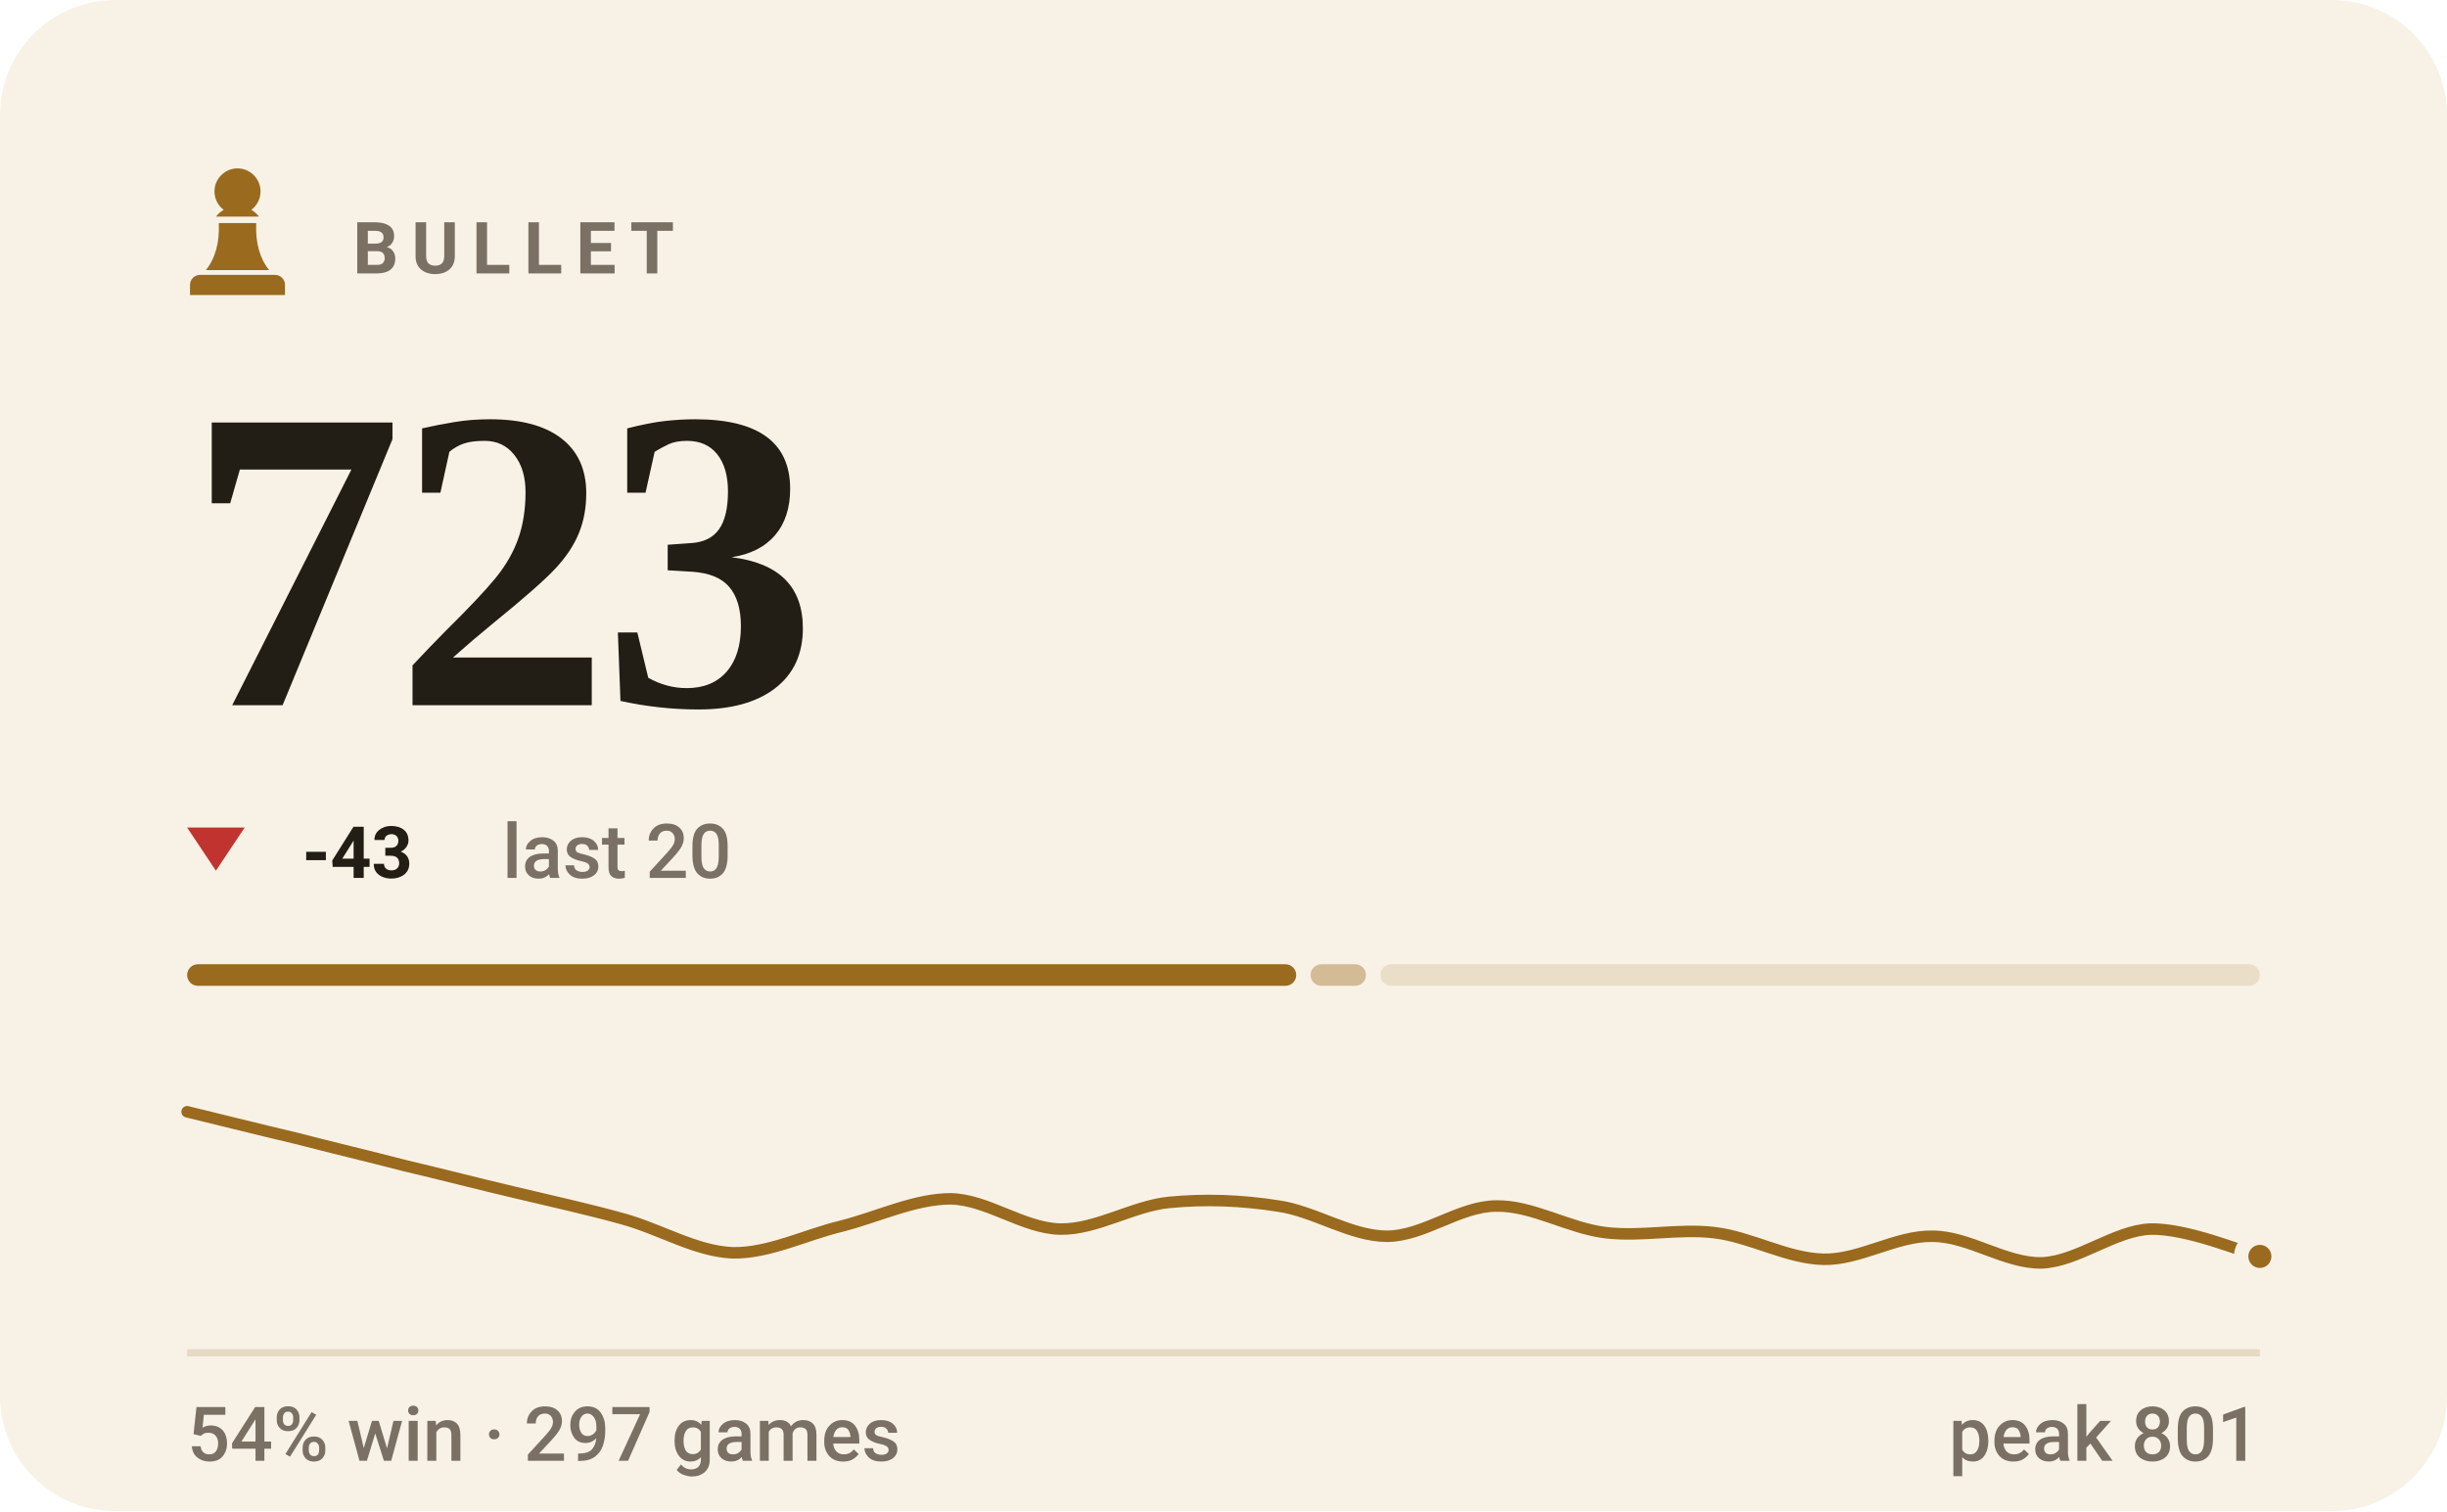
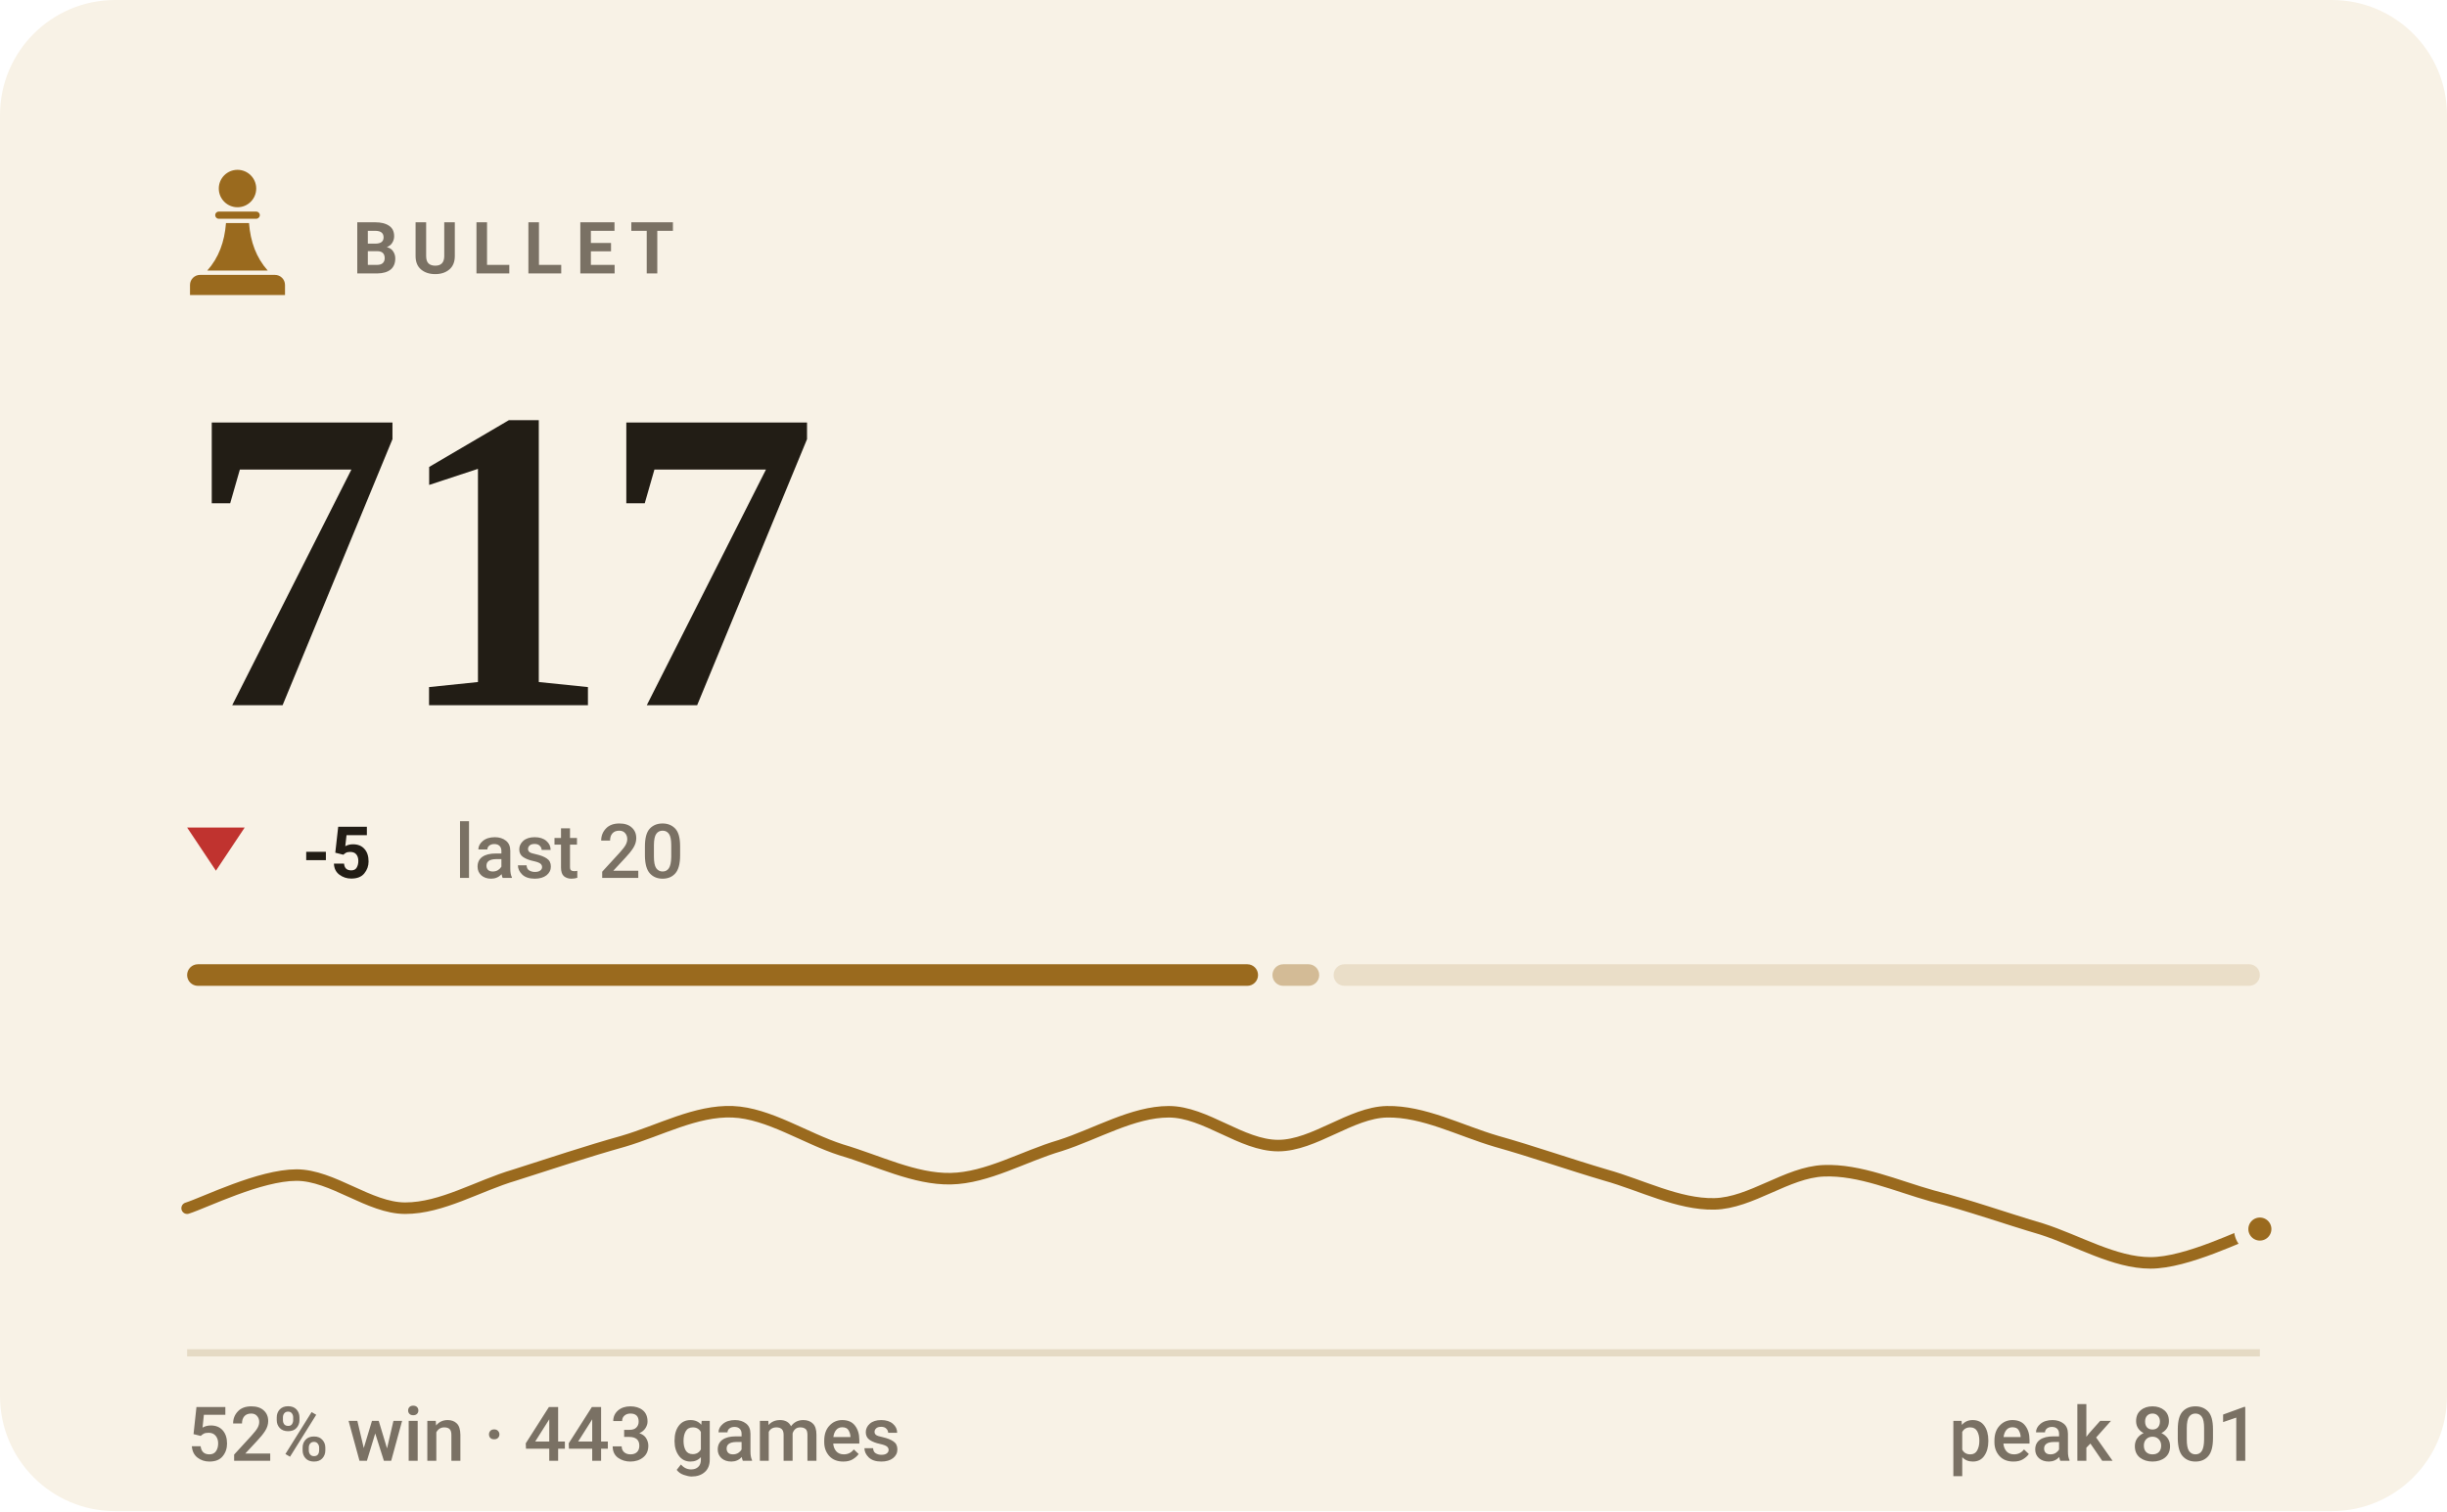
- <svg xmlns="http://www.w3.org/2000/svg" viewBox="0 0 340 210" width="340" height="210" role="img" aria-label="BULLET rating 723, 54% win rate over 297 games">
+ <svg xmlns="http://www.w3.org/2000/svg" viewBox="0 0 340 210" width="340" height="210" role="img" aria-label="BULLET rating 717, 52% win rate over 443 games">
  <style>svg{font-family:-apple-system,BlinkMacSystemFont,'Segoe UI',Roboto,'Helvetica Neue',Arial,sans-serif}text{fill:#221d15;white-space:pre}.bg{fill:#f8f2e6}.acc{fill:#9a6a1e}.win{fill:#0d8659}.draw{fill:#7c7f85}.loss{fill:#c0332f}.lbl{font-size:10px;font-weight:600;letter-spacing:.18em;fill:#7a7164}.cap{font-size:10.5px;font-weight:500;fill:#7a7164}.num{font-family:Georgia,'Times New Roman',Times,serif;font-weight:700;letter-spacing:-.02em}.tick{font-size:9px;font-weight:500;fill:#7a7164;opacity:.75}.dl{font-size:10px;font-weight:600}.rule{stroke:#e5dac4;stroke-width:1;fill:none}.grid{stroke:#e5dac4;stroke-width:1;fill:none;opacity:.7}.ln{fill:none;stroke:#9a6a1e;stroke-width:2;stroke-linecap:round;stroke-linejoin:round}.ring{stroke:#f8f2e6;stroke-width:2}.hollow{fill:none;stroke-width:1.5}.sq{fill:#221d15;opacity:.035}</style>
  <rect class="bg" width="340" height="210" rx="16" />
  <g class="acc" transform="translate(23.0,21.8) scale(0.2)">
-     <path d="M50 8c-8.8 0-16 7.2-16 16 0 5.2 2.5 9.9 6.4 12.8-2.1 1.2-3.9 2.8-5.3 4.7h29.8c-1.4-1.9-3.2-3.5-5.3-4.7C63.5 33.9 66 29.2 66 24c0-8.8-7.2-16-16-16zM37 46c.6 13.6-2.4 24.5-9 32.7h44c-6.6-8.2-9.6-19.1-9-32.7H37zM24 82h52c3.9 0 7 3.1 7 7v7H17v-7c0-3.9 3.1-7 7-7z" />
+     <circle cx="50" cy="22" r="13" />
+     <path d="M37 38h26a2.5 2.5 0 0 1 0 5H37a2.5 2.5 0 0 1 0-5z" />
+     <path d="M42 46h16c1 13 5 24 13 33H29c8-9 12-20 13-33z" />
+     <path d="M24 82h52a7 7 0 0 1 7 7v7H17v-7a7 7 0 0 1 7-7z" />
  </g>
  <text class="lbl" x="49" y="38">BULLET</text>
-   <text class="num" x="26" y="98" style="font-size:60px">723</text>
+   <text class="num" x="26" y="98" style="font-size:60px">717</text>
  <path fill="#c0332f" d="M30 121L34 115H26Z" />
-   <text class="dl" x="42" y="122" fill="#c0332f">-43</text>
-   <text class="cap" x="69.8" y="122">last 20</text>
-   <rect x="26.0" y="134" width="154.1" height="3" rx="1.5" fill="#9a6a1e" opacity="1" />
-   <rect x="182.1" y="134" width="7.7" height="3" rx="1.5" fill="#9a6a1e" opacity="0.4" />
-   <rect x="191.8" y="134" width="122.2" height="3" rx="1.5" fill="#9a6a1e" opacity="0.15" />
-   <path class="ln" style="stroke-width:1.6" d="M26.0 154.5C28.5 155.1 36.1 157.0 41.2 158.2C46.2 159.5 51.3 160.7 56.3 162.0C61.4 163.2 66.4 164.5 71.5 165.7C76.5 166.9 81.6 168.0 86.6 169.4C91.7 170.8 96.7 173.9 101.8 174.1C106.8 174.2 111.9 171.6 116.9 170.4C122.0 169.1 127.1 166.6 132.1 166.6C137.2 166.7 142.2 170.7 147.3 170.8C152.3 170.9 157.4 167.6 162.4 167.1C167.5 166.6 172.5 166.8 177.6 167.6C182.6 168.3 187.7 171.8 192.7 171.8C197.8 171.8 202.8 167.6 207.9 167.6C212.9 167.5 218.0 170.7 223.1 171.3C228.1 171.9 233.2 170.7 238.2 171.3C243.3 171.9 248.3 174.9 253.4 175.0C258.4 175.1 263.5 171.7 268.5 171.8C273.6 171.8 278.6 175.6 283.7 175.5C288.7 175.3 293.8 171.0 298.8 170.8C303.9 170.7 311.5 173.9 314.0 174.6" />
-   <circle class="acc ring" cx="314.0" cy="174.6" r="2.6" />
+   <text class="dl" x="42" y="122" fill="#c0332f">-5</text>
+   <text class="cap" x="63.2" y="122">last 20</text>
+   <rect x="26.0" y="134" width="148.8" height="3" rx="1.5" fill="#9a6a1e" opacity="1" />
+   <rect x="176.8" y="134" width="6.5" height="3" rx="1.5" fill="#9a6a1e" opacity="0.4" />
+   <rect x="185.3" y="134" width="128.7" height="3" rx="1.5" fill="#9a6a1e" opacity="0.15" />
+   <path class="ln" style="stroke-width:1.6" d="M26.0 167.9C28.5 167.1 36.1 163.3 41.2 163.3C46.2 163.3 51.3 167.9 56.3 167.9C61.4 167.9 66.4 164.8 71.5 163.3C76.5 161.7 81.6 160.0 86.6 158.6C91.7 157.1 96.7 154.3 101.8 154.5C106.8 154.7 111.9 158.2 116.9 159.8C122.0 161.3 127.1 163.9 132.1 163.8C137.2 163.7 142.2 160.7 147.3 159.2C152.3 157.6 157.4 154.5 162.4 154.5C167.5 154.5 172.5 159.2 177.6 159.2C182.6 159.2 187.7 154.6 192.7 154.5C197.8 154.4 202.8 157.1 207.9 158.6C212.9 160.0 218.0 161.8 223.1 163.3C228.1 164.7 233.2 167.4 238.2 167.3C243.3 167.2 248.3 162.9 253.4 162.7C258.4 162.5 263.5 164.8 268.5 166.2C273.6 167.5 278.6 169.3 283.7 170.8C288.7 172.4 293.8 175.5 298.8 175.5C303.9 175.5 311.5 171.6 314.0 170.8" />
+   <circle class="acc ring" cx="314.0" cy="170.8" r="2.6" />
  <line class="rule" x1="26" y1="188" x2="314" y2="188" />
-   <text class="cap" x="26" y="203">54% win · 297 games</text>
+   <text class="cap" x="26" y="203">52% win · 443 games</text>
  <text class="cap" x="314" y="203" text-anchor="end">peak 801</text>
</svg>
